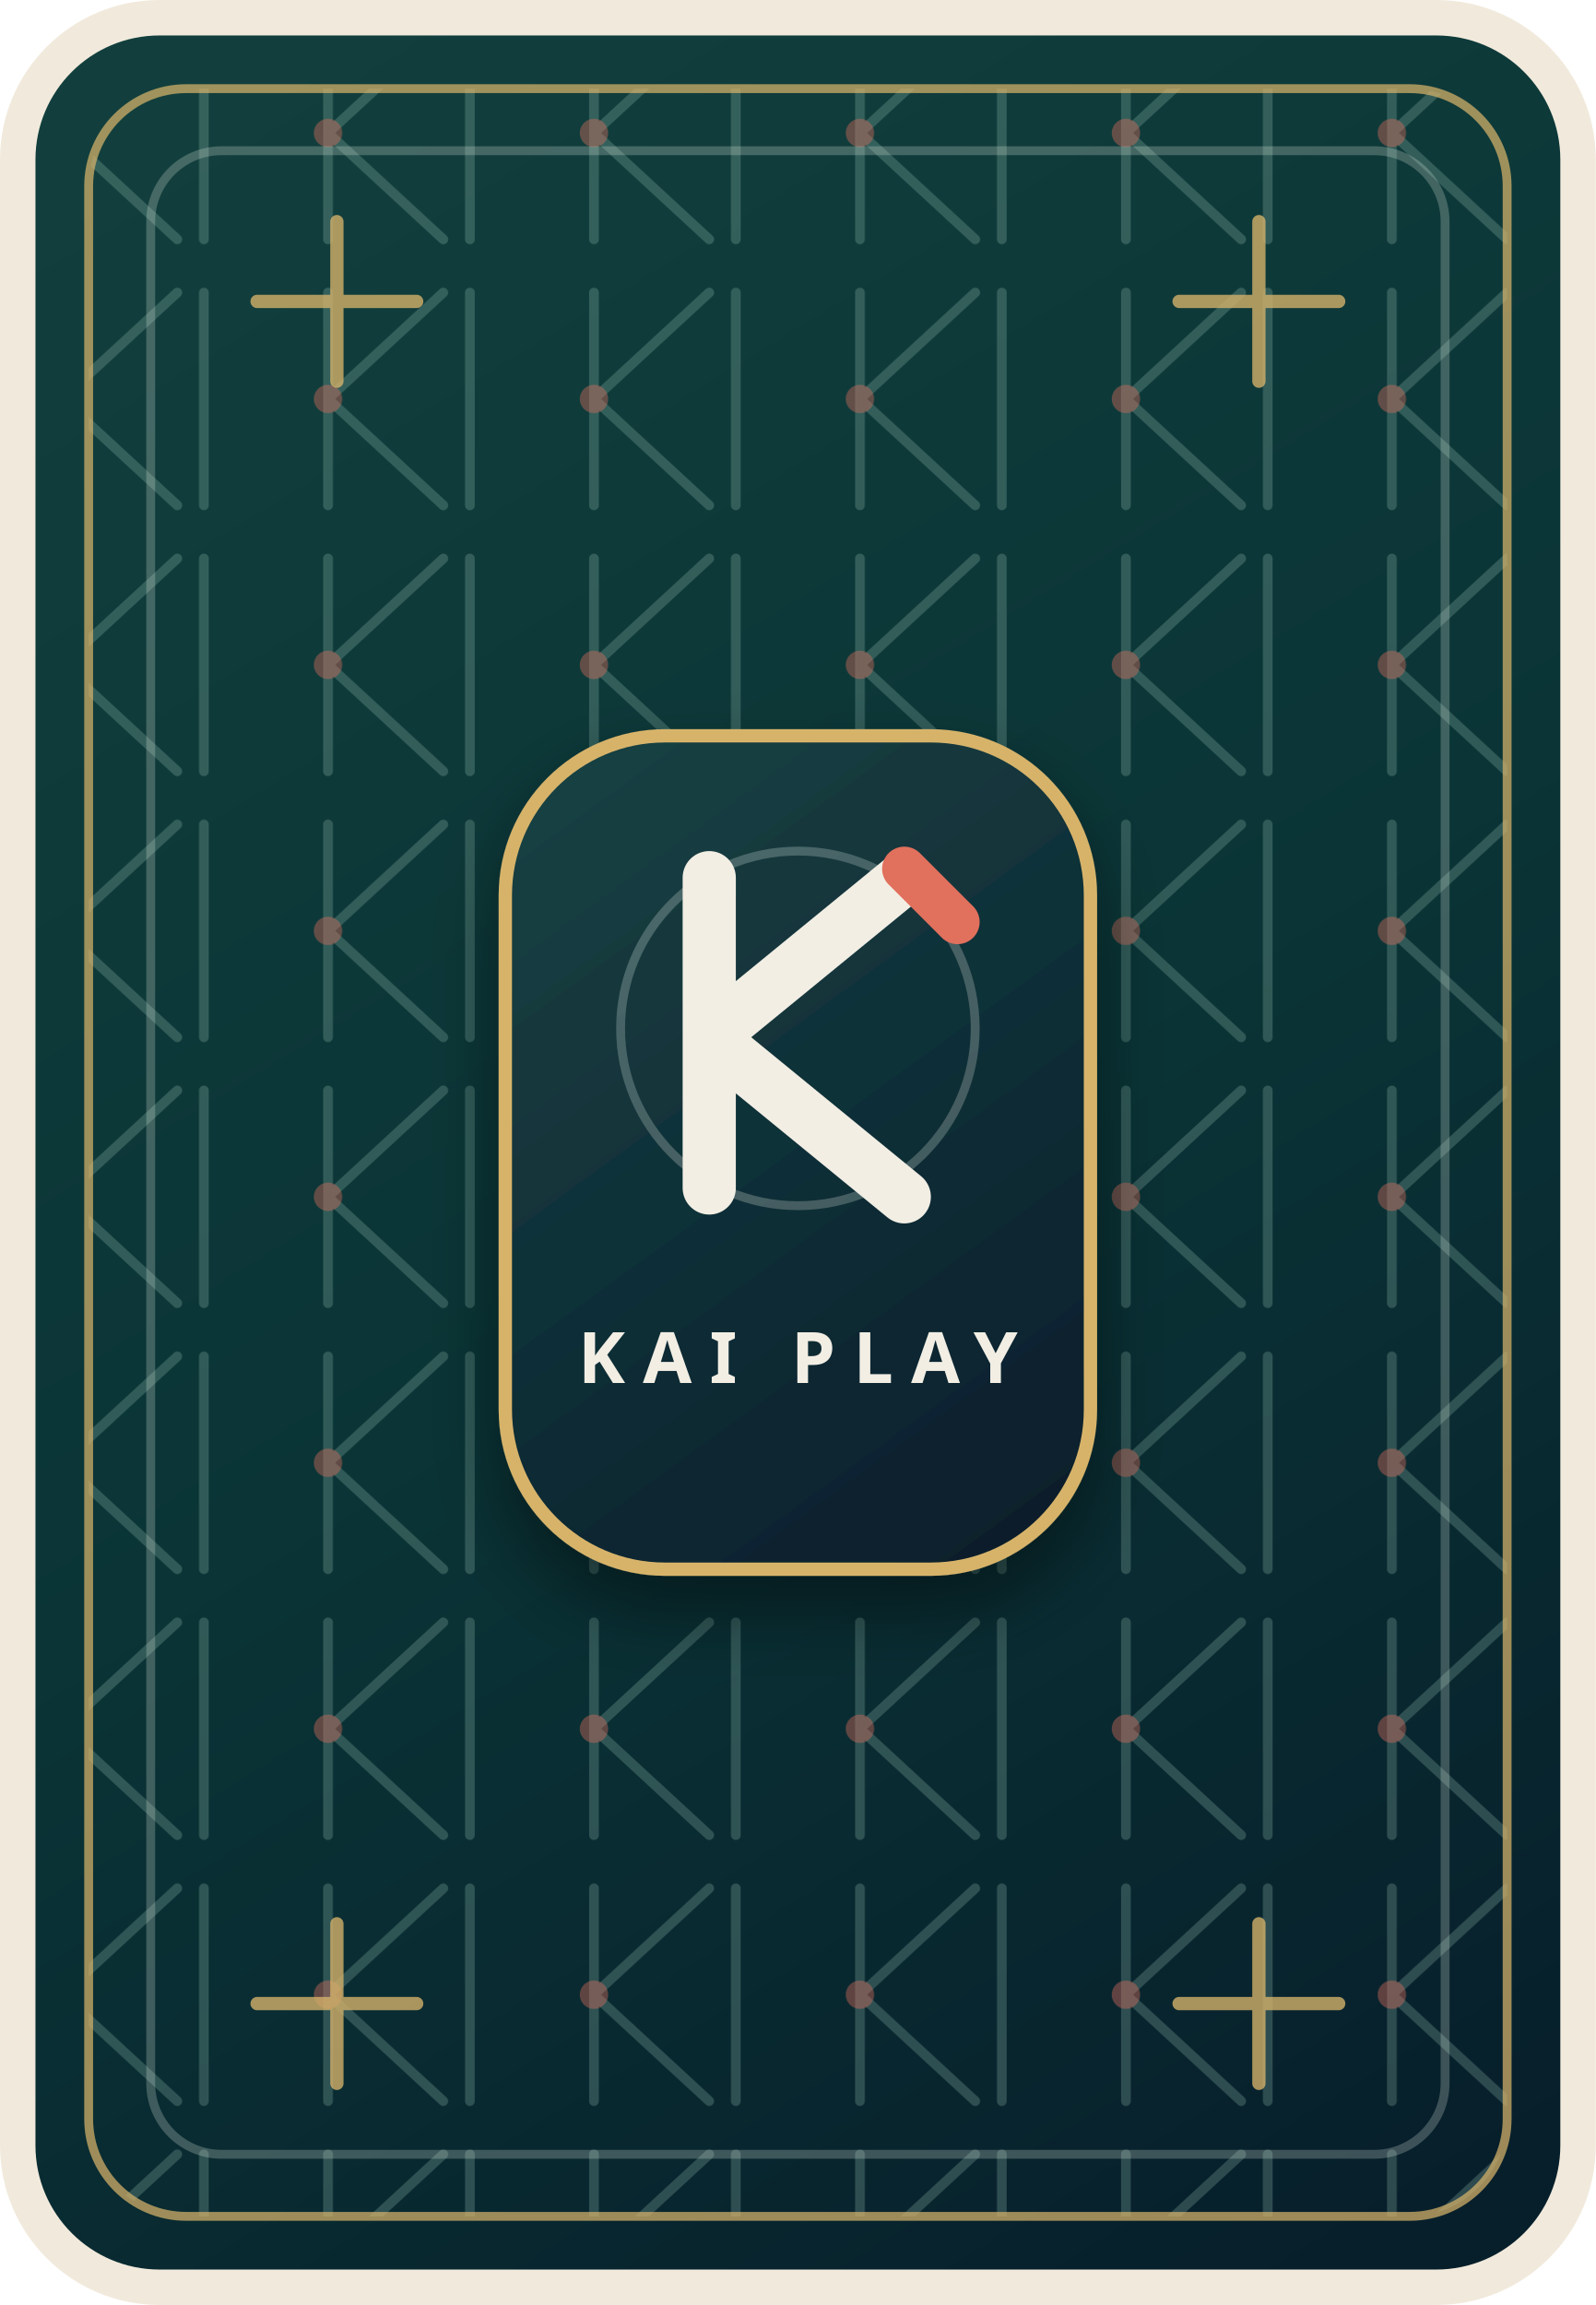
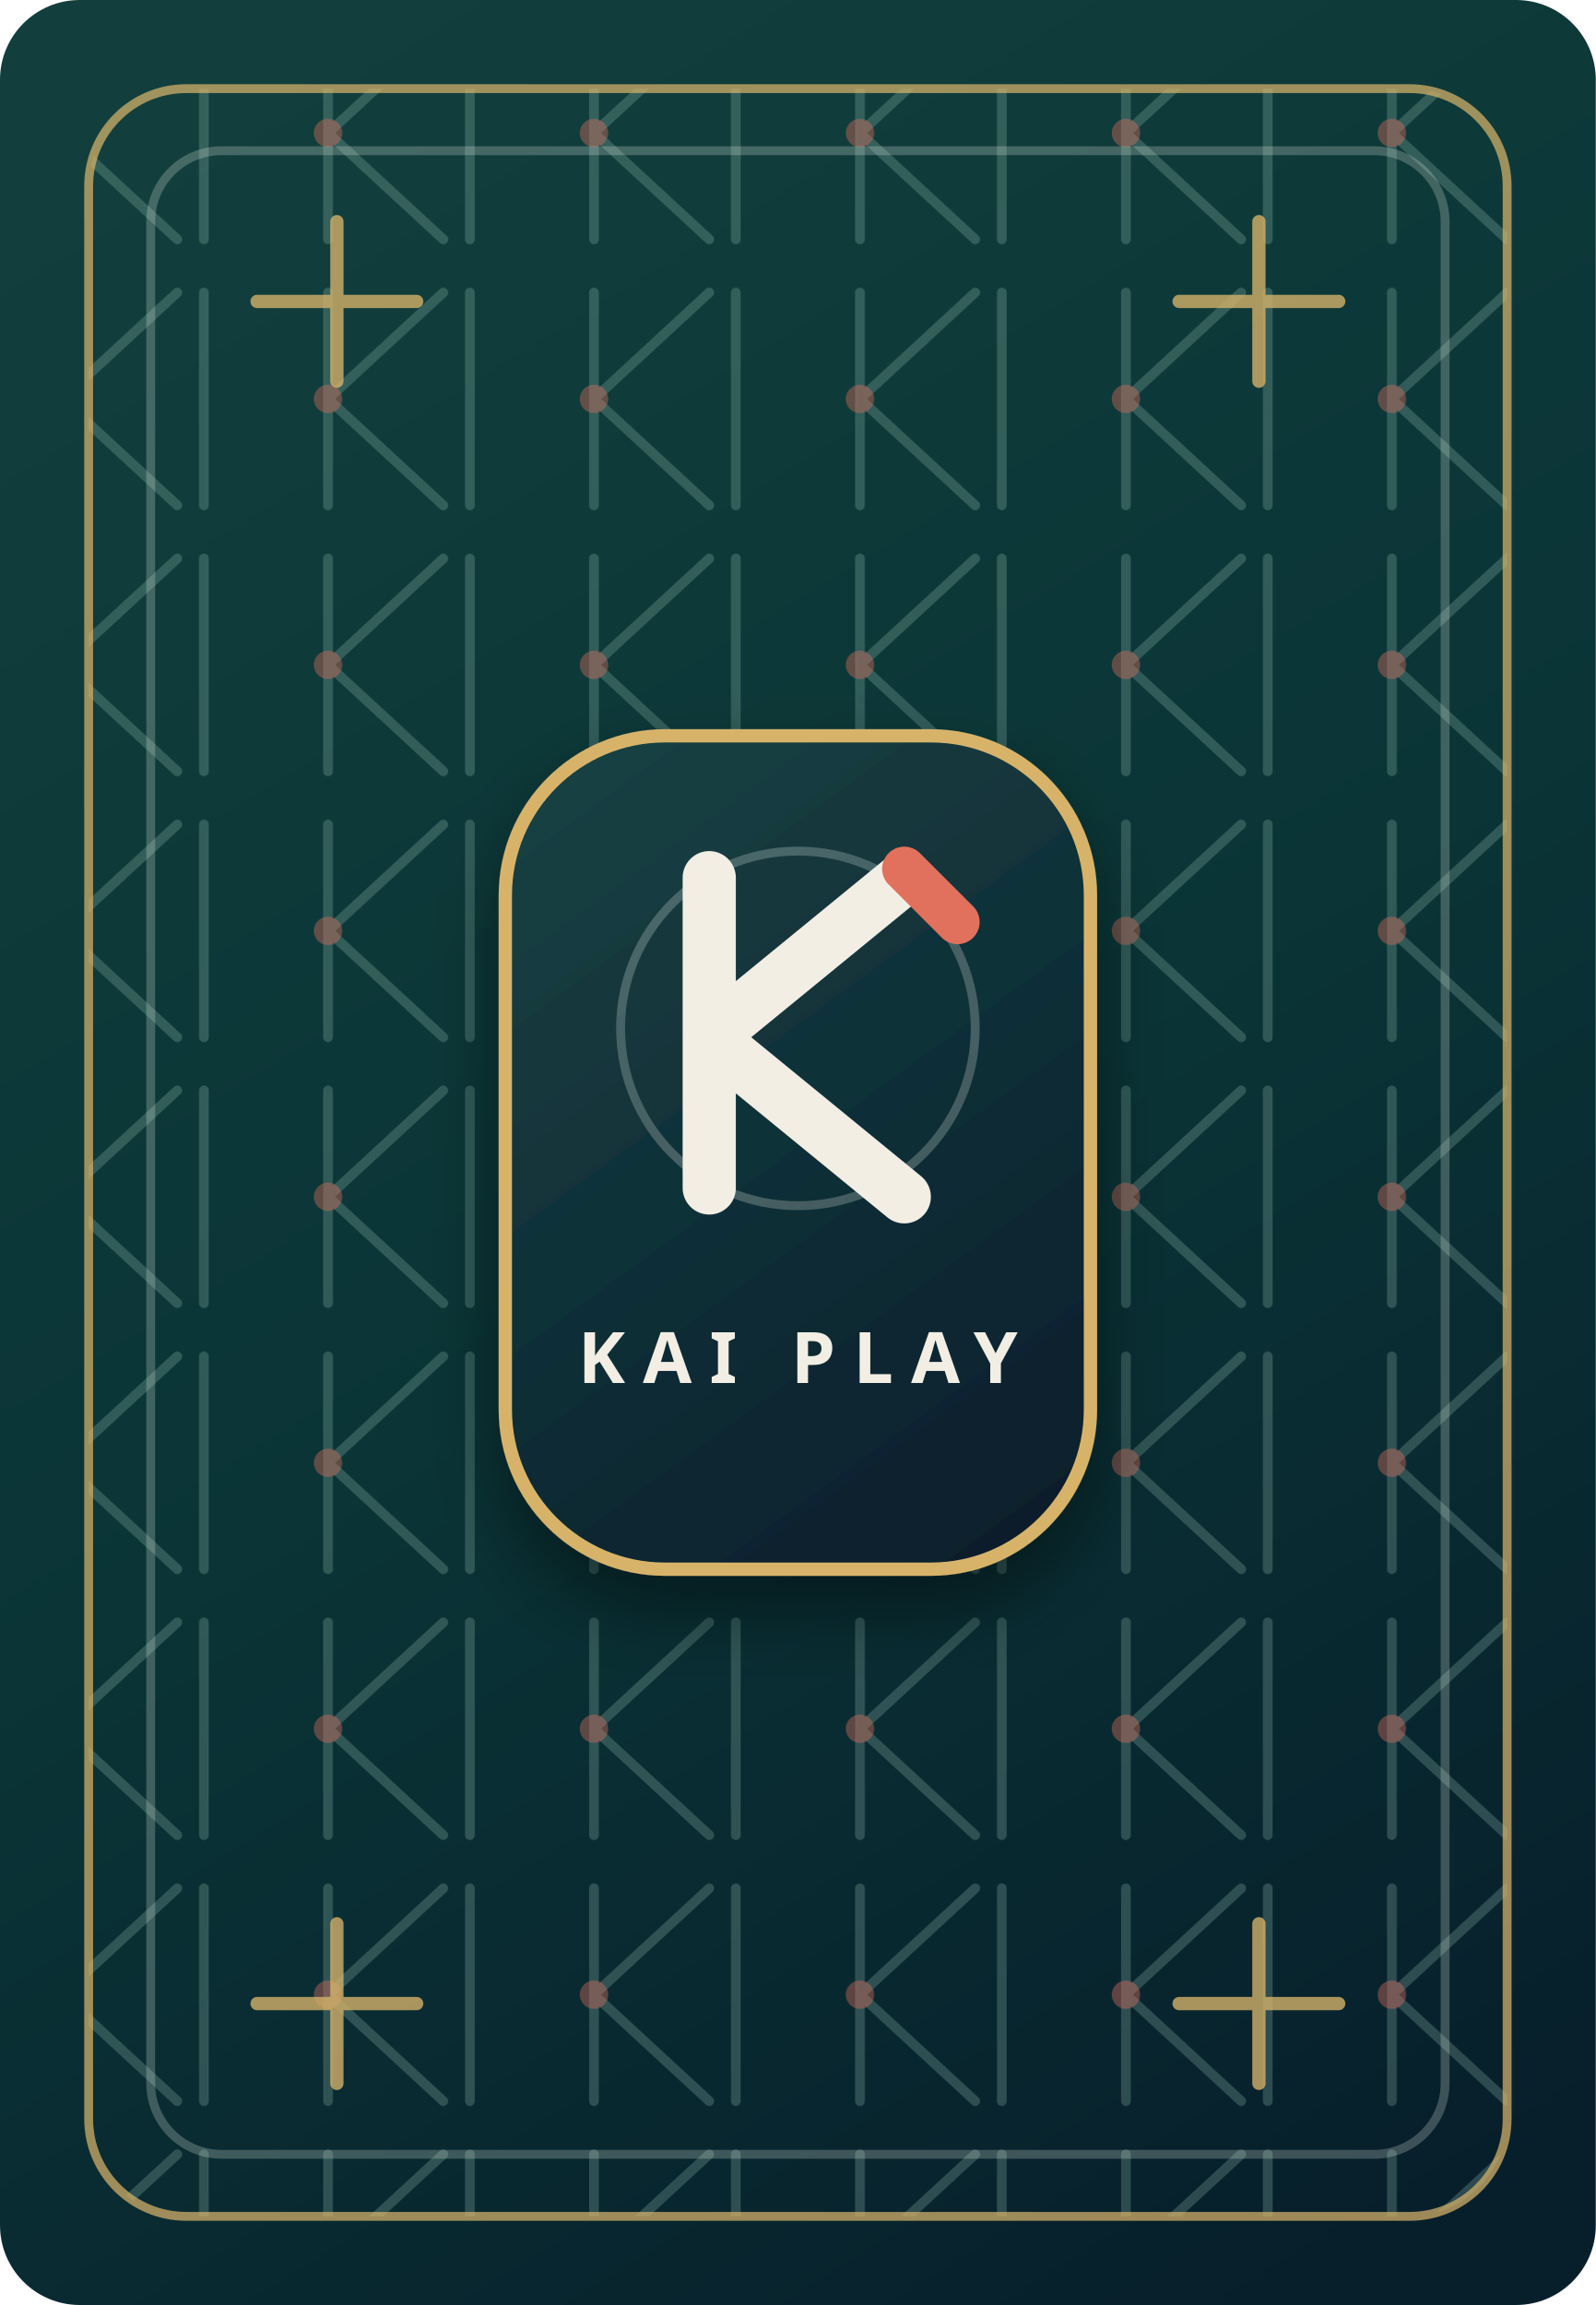
<svg xmlns="http://www.w3.org/2000/svg" viewBox="0 0 180 260" role="img" aria-labelledby="title desc">
  <defs>
    <linearGradient id="base" x1="18" y1="12" x2="162" y2="248" gradientUnits="userSpaceOnUse">
      <stop stop-color="#123f3d" />
      <stop offset="0.52" stop-color="#0a3436" />
      <stop offset="1" stop-color="#071f2b" />
    </linearGradient>
    <linearGradient id="medallion" x1="63" y1="92" x2="119" y2="169" gradientUnits="userSpaceOnUse">
      <stop stop-color="#173f42" />
      <stop offset="1" stop-color="#081f2c" />
    </linearGradient>
    <pattern id="kai-pattern" width="30" height="30" patternUnits="userSpaceOnUse">
      <path d="M7 3v24M7 15l13-12M7 15l13 12M23 3v24" fill="none" stroke="#a8cfc0" stroke-width="1.1" stroke-linecap="round" opacity=".24" />
      <circle cx="7" cy="15" r="1.6" fill="#e16f5d" opacity=".4" />
    </pattern>
    <filter id="soft-shadow" x="-25%" y="-25%" width="150%" height="150%">
      <feDropShadow dx="0" dy="4" stdDeviation="4" flood-color="#020b10" flood-opacity=".42" />
    </filter>
  </defs>
-   <rect x="2" y="2" width="176" height="256" rx="16" fill="url(#base)" stroke="#f1eadc" stroke-width="4" />
+   <rect width="180" height="260" rx="9" fill="url(#base)" />
  <rect x="10" y="10" width="160" height="240" rx="11" fill="url(#kai-pattern)" stroke="#d7b36a" stroke-opacity=".72" />
  <rect x="17" y="17" width="146" height="226" rx="8" fill="none" stroke="#ecf2e8" stroke-opacity=".24" />
  <path d="M29 34h18M38 25v18M133 34h18M142 25v18M29 226h18M38 217v18M133 226h18M142 217v18" stroke="#d7b36a" stroke-width="1.5" stroke-linecap="round" opacity=".78" />
  <g filter="url(#soft-shadow)">
    <rect x="57" y="83" width="66" height="94" rx="18" fill="url(#medallion)" stroke="#d7b36a" stroke-width="1.5" />
    <circle cx="90" cy="116" r="20" fill="none" stroke="#e7eee4" stroke-opacity=".25" />
    <path d="M80 99v35M80 117l22-18M80 117l22 18" fill="none" stroke="#f2eee4" stroke-width="6" stroke-linecap="round" stroke-linejoin="round" />
    <path d="M102 98l6 6" stroke="#e16f5d" stroke-width="5" stroke-linecap="round" />
    <text x="90" y="156" fill="#f2eee4" font-family="system-ui, sans-serif" font-size="8" font-weight="700" letter-spacing="2" text-anchor="middle">KAI PLAY</text>
  </g>
</svg>
